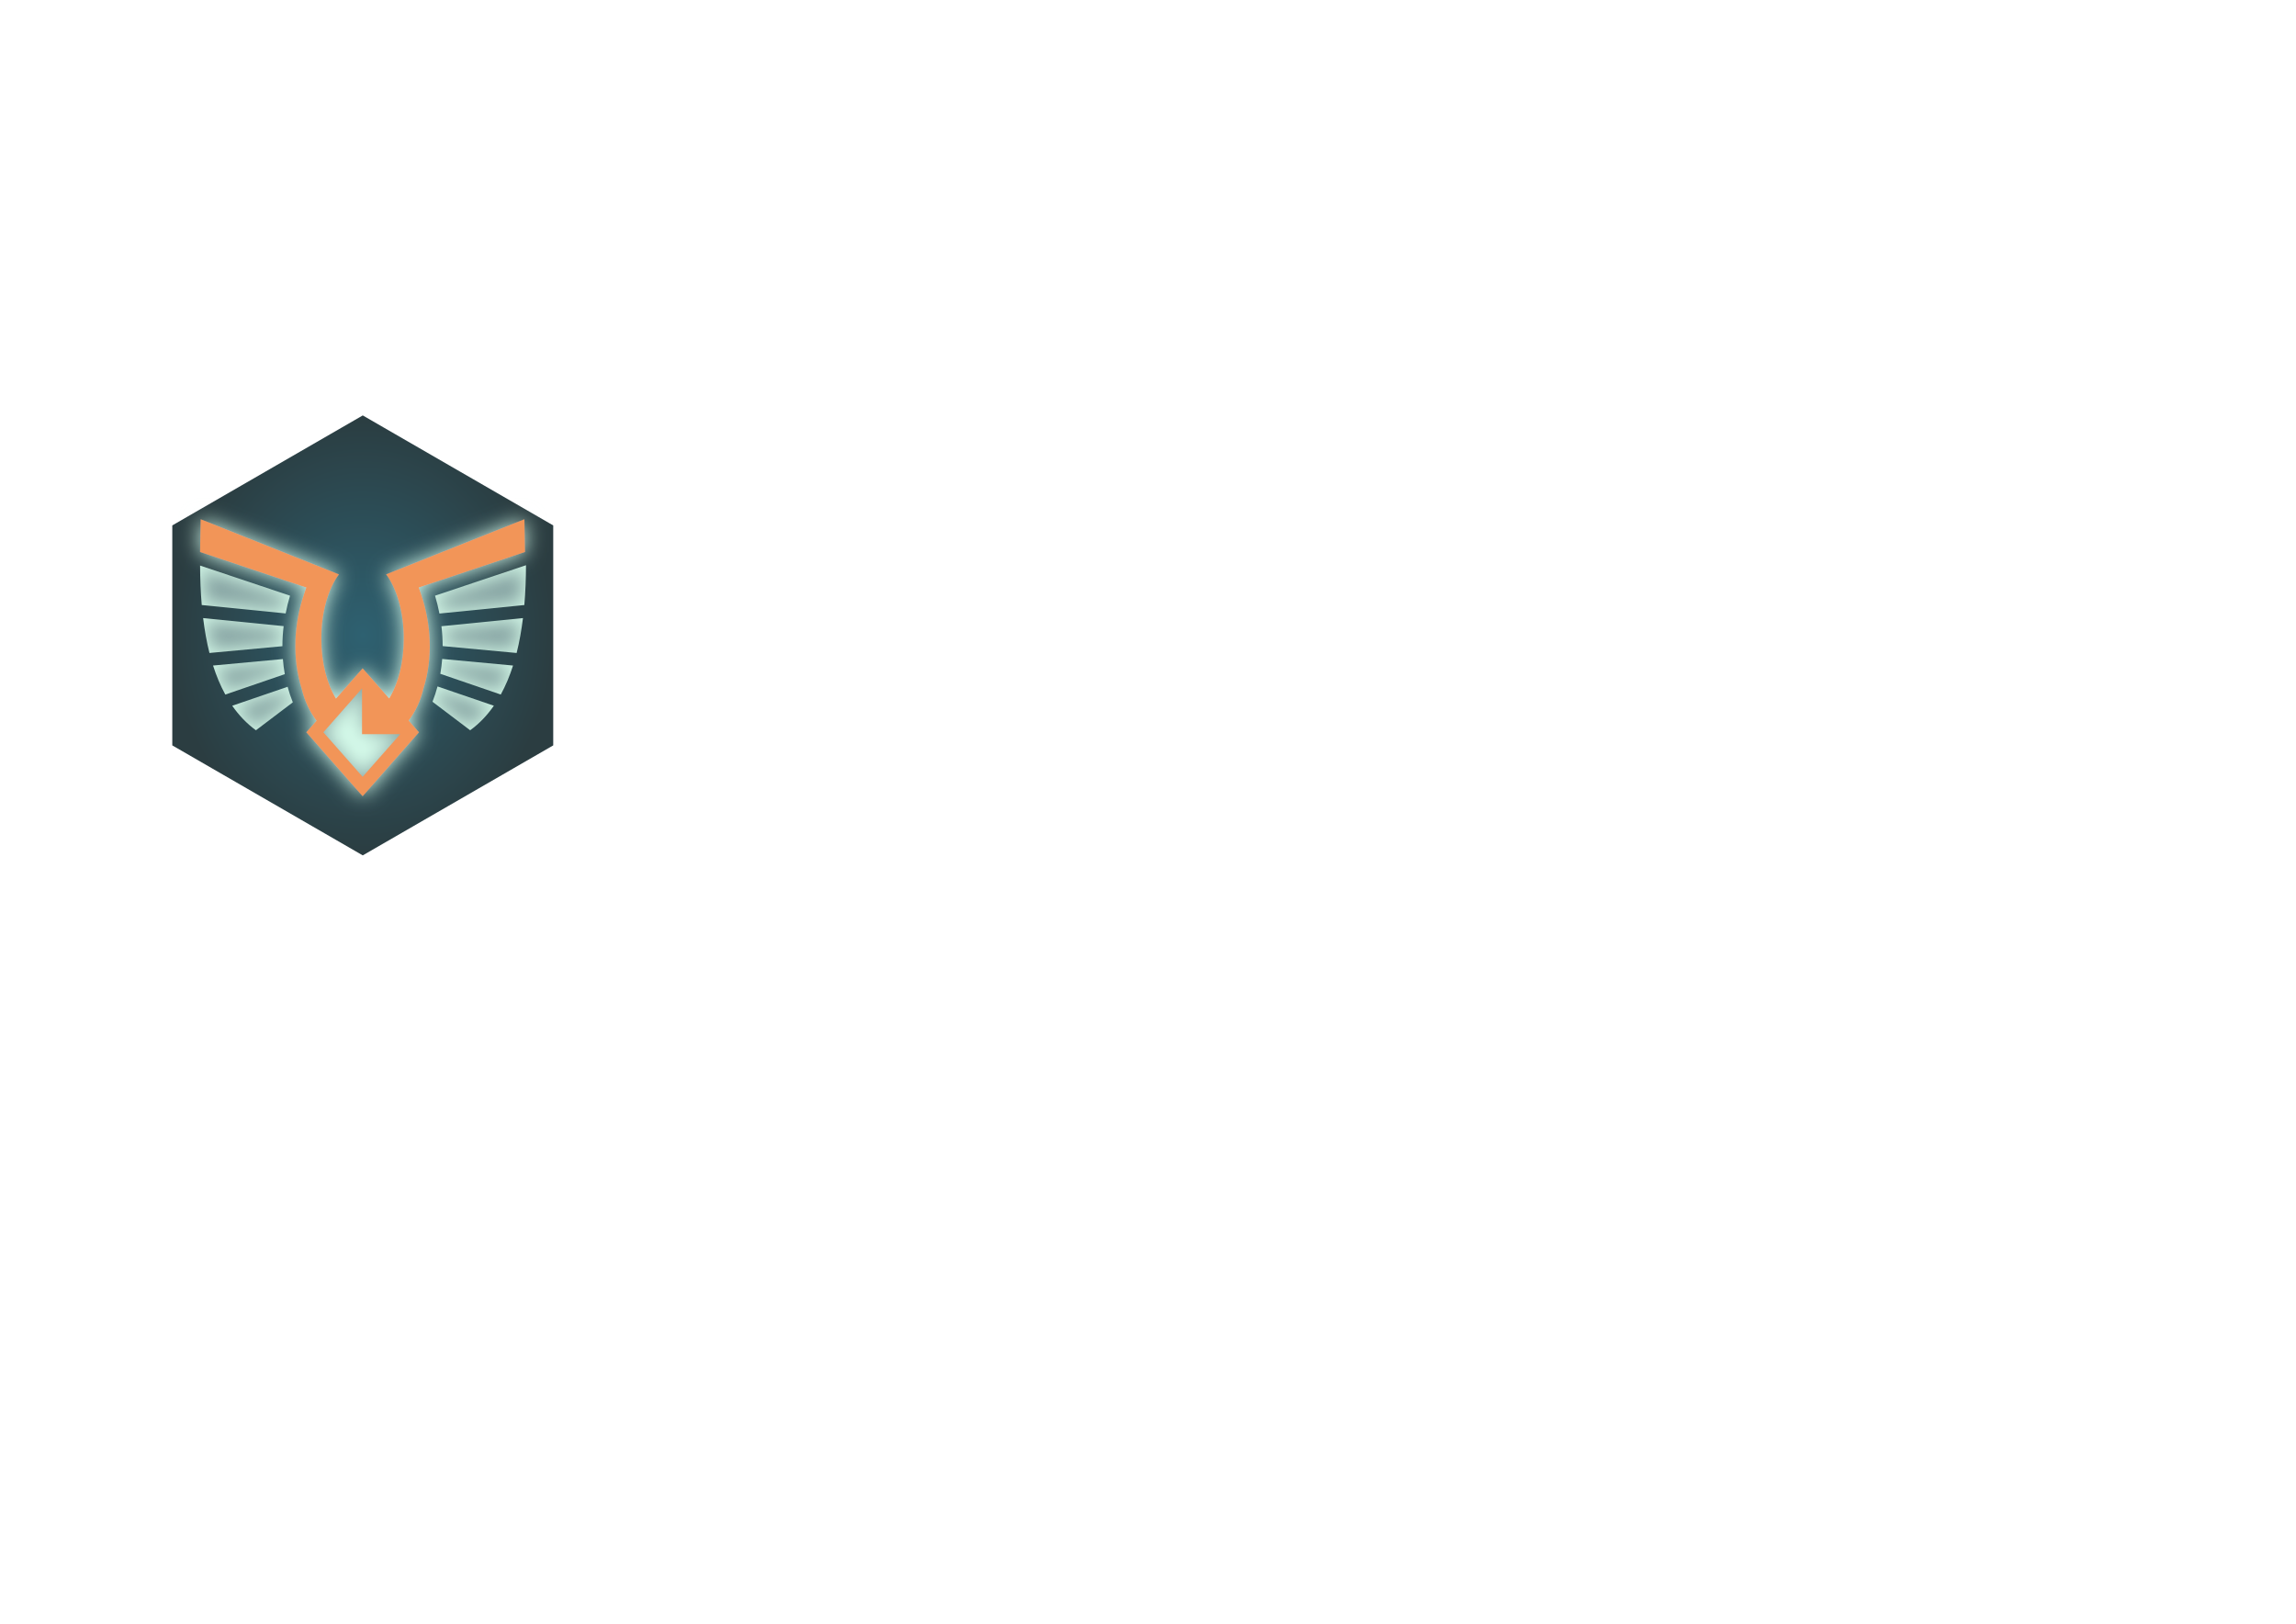
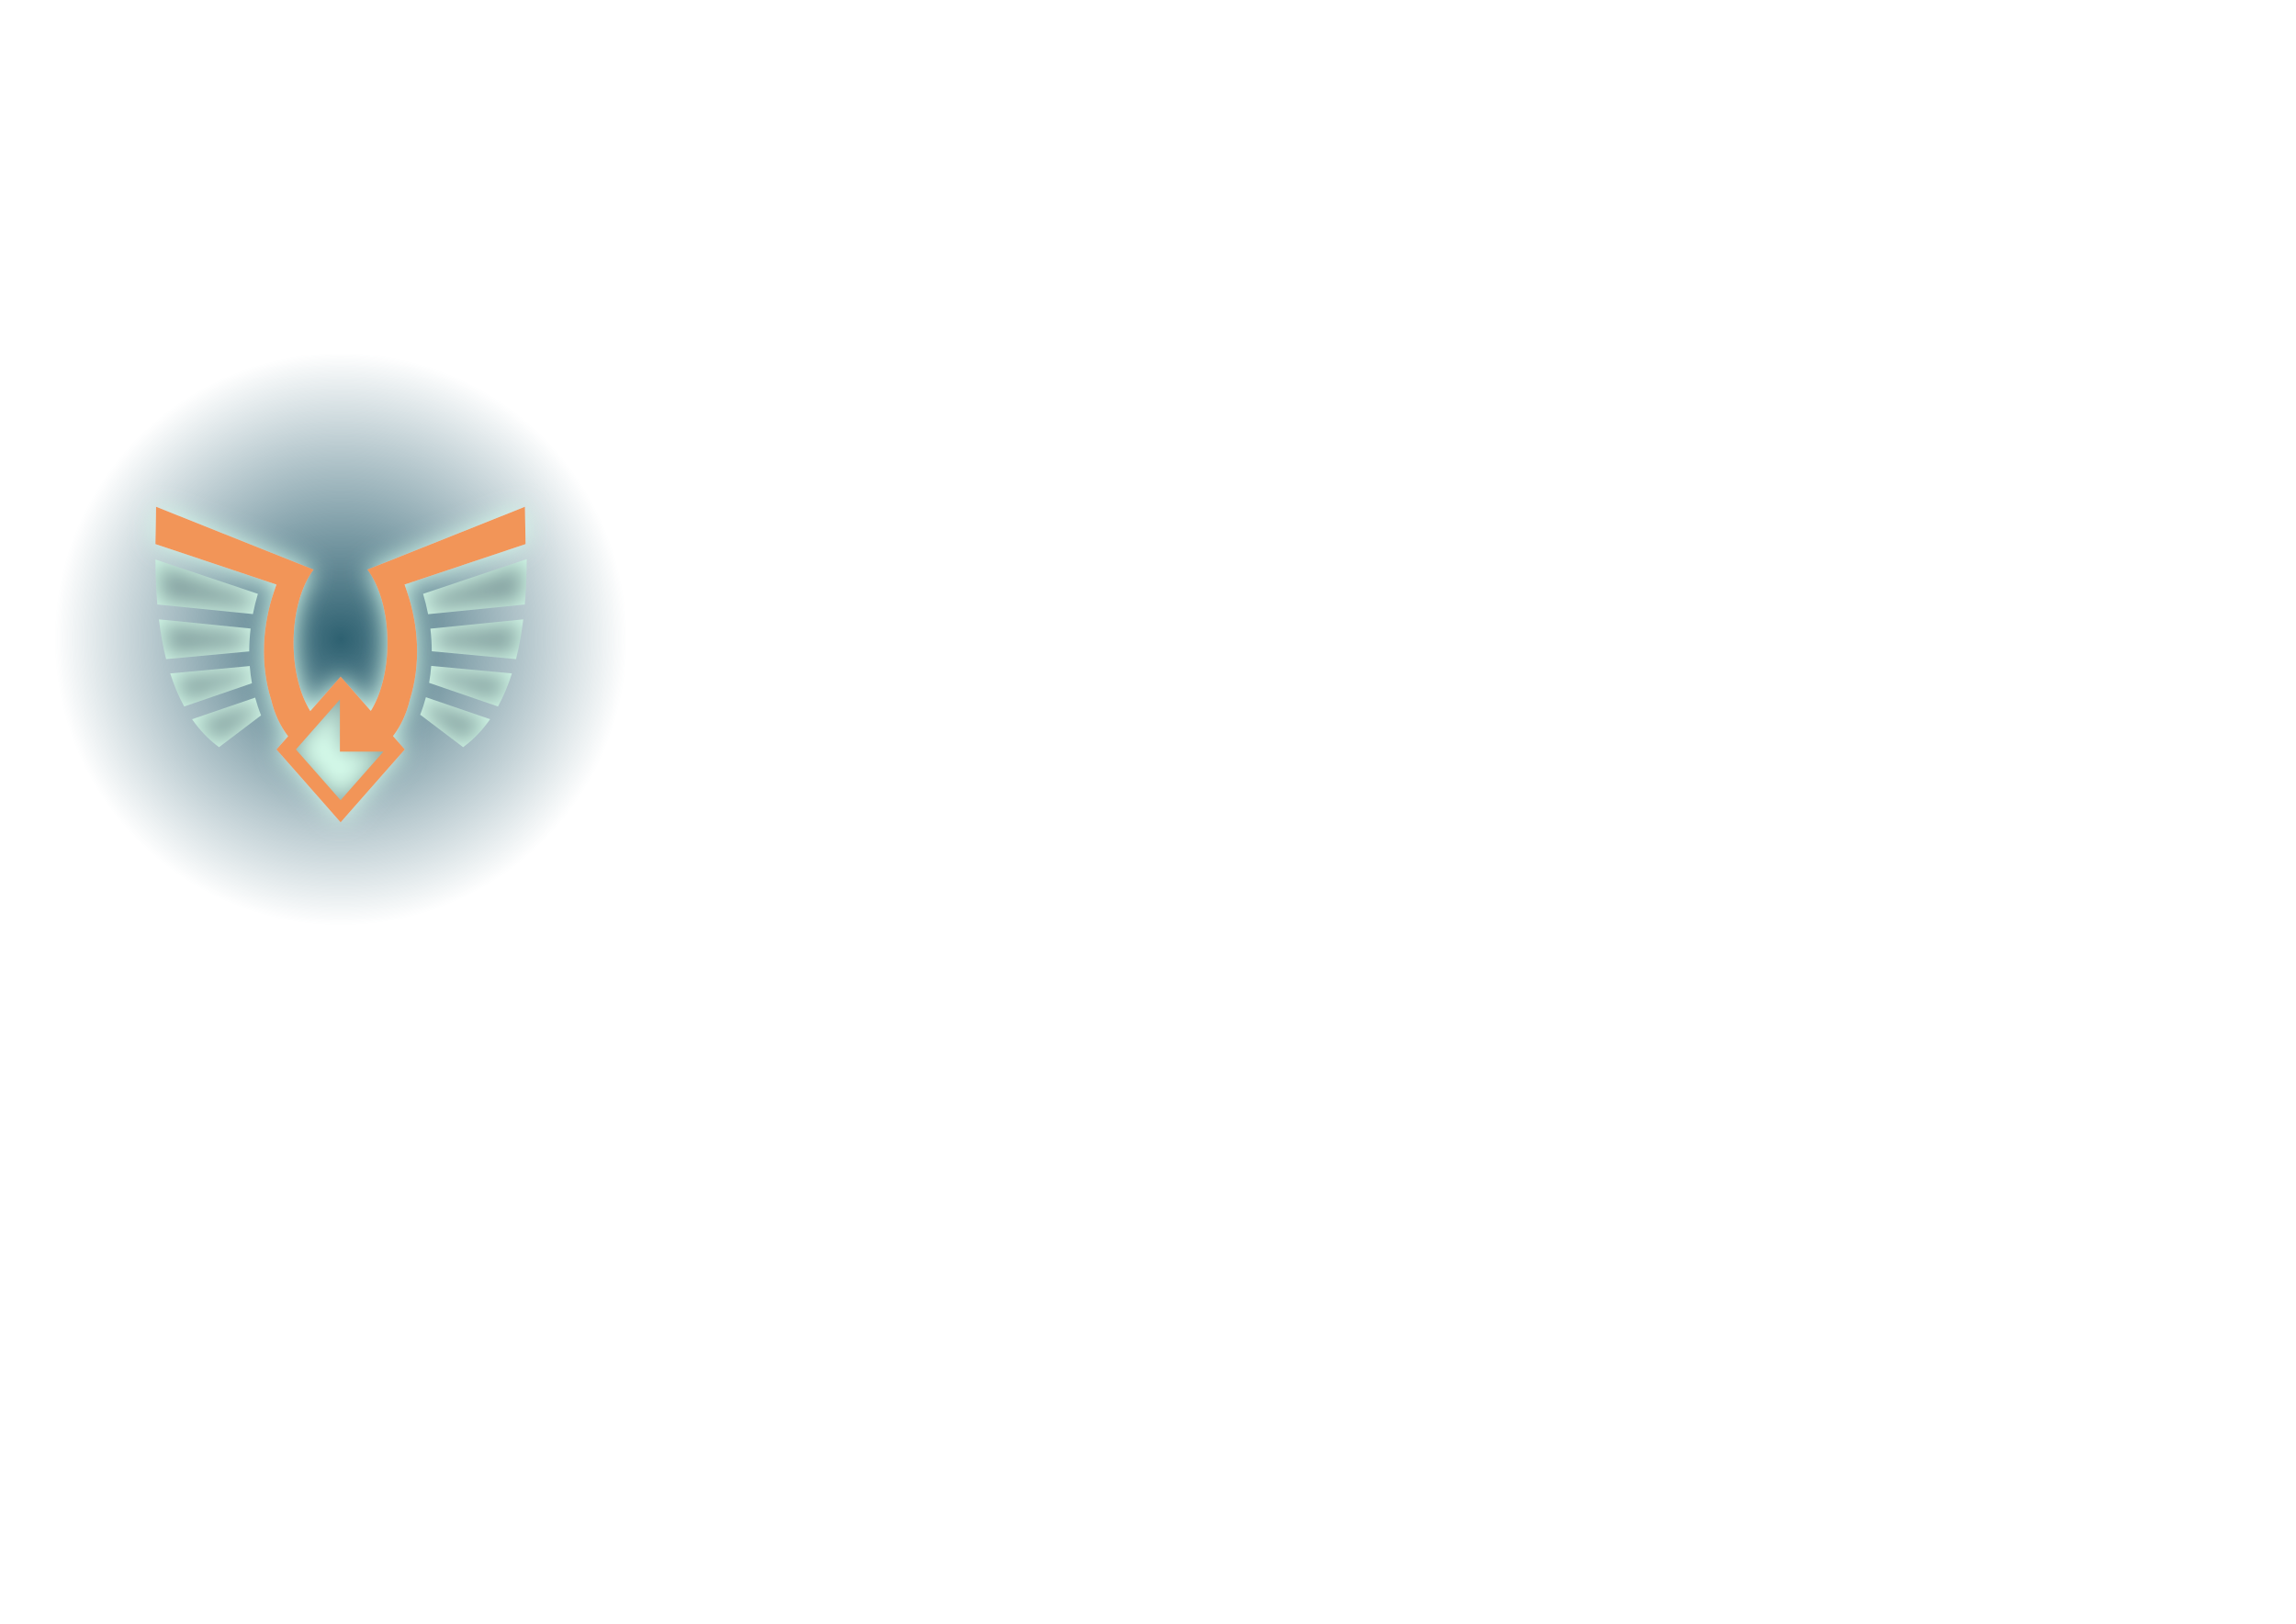
<svg xmlns="http://www.w3.org/2000/svg" xmlns:xlink="http://www.w3.org/1999/xlink" width="297mm" height="210mm" viewBox="0 0 1052.362 744.094" id="svg2" version="1.1">
  <defs id="defs4">
    <linearGradient id="linearGradient5804-5-3">
      <stop style="stop-color:#f29559;stop-opacity:1;" offset="0" id="stop5832" />
      <stop style="stop-color:#d7fdec;stop-opacity:1" offset="1" id="stop5834" />
    </linearGradient>
    <filter y="-100%" x="-100%" width="300%" height="300%" id="shadow-2">
      <feFlood id="feFlood5582" result="flood" flood-color="#d7fdec" />
      <feComposite id="feComposite5584" result="composite" operator="atop" in2="SourceGraphic" in="flood" />
      <feGaussianBlur id="feGaussianBlur5586" result="blur" stdDeviation="15" in="composite" />
      <feOffset id="feOffset5588" result="offset" dy="0" dx="0" />
      <feComposite id="feComposite5590" operator="over" in2="offset" in="SourceGraphic" />
    </filter>
    <filter y="-100%" x="-100%" width="300%" height="300%" id="shadow-3">
      <feFlood id="feFlood5593" result="flood" flood-color="#d7fdec" />
      <feComposite id="feComposite5595" result="composite" operator="out" in2="SourceGraphic" in="flood" />
      <feGaussianBlur id="feGaussianBlur5597" result="blur" stdDeviation="15" in="composite" />
      <feOffset id="feOffset5599" result="offset" dy="0" dx="0" />
      <feComposite id="feComposite5601" operator="atop" in2="SourceGraphic" in="offset" />
    </filter>
    <filter y="-100%" x="-100%" width="300%" height="300%" id="shadow-4">
      <feFlood id="feFlood5604" result="flood" flood-color="#d7fdec" />
      <feComposite id="feComposite5606" result="composite" operator="out" in2="SourceGraphic" in="flood" />
      <feGaussianBlur id="feGaussianBlur5608" result="blur" stdDeviation="15" in="composite" />
      <feOffset id="feOffset5610" result="offset" dy="0" dx="0" />
      <feComposite id="feComposite5612" operator="atop" in2="SourceGraphic" in="offset" />
    </filter>
    <filter y="-100%" x="-100%" width="300%" height="300%" id="shadow-5">
      <feFlood id="feFlood5615" result="flood" flood-color="#d7fdec" />
      <feComposite id="feComposite5617" result="composite" operator="out" in2="SourceGraphic" in="flood" />
      <feGaussianBlur id="feGaussianBlur5619" result="blur" stdDeviation="15" in="composite" />
      <feOffset id="feOffset5621" result="offset" dy="0" dx="0" />
      <feComposite id="feComposite5623" operator="atop" in2="SourceGraphic" in="offset" />
    </filter>
    <filter y="-100%" x="-100%" width="300%" height="300%" id="shadow-6">
      <feFlood id="feFlood5626" result="flood" flood-color="#d7fdec" />
      <feComposite id="feComposite5628" result="composite" operator="out" in2="SourceGraphic" in="flood" />
      <feGaussianBlur id="feGaussianBlur5630" result="blur" stdDeviation="15" in="composite" />
      <feOffset id="feOffset5632" result="offset" dy="0" dx="0" />
      <feComposite id="feComposite5634" operator="atop" in2="SourceGraphic" in="offset" />
    </filter>
    <filter y="-100%" x="-100%" width="300%" height="300%" id="shadow-7">
      <feFlood id="feFlood5637" result="flood" flood-color="#d7fdec" />
      <feComposite id="feComposite5639" result="composite" operator="out" in2="SourceGraphic" in="flood" />
      <feGaussianBlur id="feGaussianBlur5641" result="blur" stdDeviation="15" in="composite" />
      <feOffset id="feOffset5643" result="offset" dy="0" dx="0" />
      <feComposite id="feComposite5645" operator="atop" in2="SourceGraphic" in="offset" />
    </filter>
    <filter y="-100%" x="-100%" width="300%" height="300%" id="shadow-8">
      <feFlood id="feFlood5648" result="flood" flood-color="#d7fdec" />
      <feComposite id="feComposite5650" result="composite" operator="out" in2="SourceGraphic" in="flood" />
      <feGaussianBlur id="feGaussianBlur5652" result="blur" stdDeviation="15" in="composite" />
      <feOffset id="feOffset5654" result="offset" dy="0" dx="0" />
      <feComposite id="feComposite5656" operator="atop" in2="SourceGraphic" in="offset" />
    </filter>
    <filter y="-100%" x="-100%" width="300%" height="300%" id="shadow-9">
      <feFlood id="feFlood5659" result="flood" flood-color="#d7fdec" />
      <feComposite id="feComposite5661" result="composite" operator="out" in2="SourceGraphic" in="flood" />
      <feGaussianBlur id="feGaussianBlur5663" result="blur" stdDeviation="15" in="composite" />
      <feOffset id="feOffset5665" result="offset" dy="0" dx="0" />
      <feComposite id="feComposite5667" operator="atop" in2="SourceGraphic" in="offset" />
    </filter>
    <filter y="-100%" x="-100%" width="300%" height="300%" id="shadow-10">
      <feFlood id="feFlood5670" result="flood" flood-color="#d7fdec" />
      <feComposite id="feComposite5672" result="composite" operator="out" in2="SourceGraphic" in="flood" />
      <feGaussianBlur id="feGaussianBlur5674" result="blur" stdDeviation="15" in="composite" />
      <feOffset id="feOffset5676" result="offset" dy="0" dx="0" />
      <feComposite id="feComposite5678" operator="atop" in2="SourceGraphic" in="offset" />
    </filter>
    <filter y="-100%" x="-100%" width="300%" height="300%" id="shadow-11">
      <feFlood id="feFlood5681" result="flood" flood-color="#83a0a0" />
      <feComposite id="feComposite5683" result="composite" operator="out" in2="SourceGraphic" in="flood" />
      <feGaussianBlur id="feGaussianBlur5685" result="blur" stdDeviation="15" in="composite" />
      <feOffset id="feOffset5687" result="offset" dy="0" dx="0" />
      <feComposite id="feComposite5689" operator="atop" in2="SourceGraphic" in="offset" />
    </filter>
    <radialGradient id="gradient-0" gradientTransform="scale(0.9305996,1.074576)" cx="275.091" cy="238.233" fx="275.091" fy="238.233" r="238.233" gradientUnits="userSpaceOnUse">
      <stop id="stop5692" stop-opacity="1" stop-color="#2e6171" offset="0%" />
      <stop id="stop5694" stop-opacity="1" stop-color="#2b3d41" offset="100%" />
    </radialGradient>
    <linearGradient xlink:href="#linearGradient5804-5-3" id="linearGradient5810" x1="307.966" y1="275.246" x2="1033.86" y2="275.246" gradientUnits="userSpaceOnUse" />
+     <filter y="-100%" x="-100%" width="300%" height="300%" id="shadow-2-3">
+       <feFlood id="feFlood4529" result="flood" flood-color="#d7fdec" />
+       <feComposite id="feComposite4531" result="composite" operator="atop" in2="SourceGraphic" in="flood" />
+       <feGaussianBlur id="feGaussianBlur4533" result="blur" stdDeviation="15" in="composite" />
+       <feOffset id="feOffset4535" result="offset" dy="0" dx="0" />
+       <feComposite id="feComposite4537" operator="over" in2="offset" in="SourceGraphic" />
+     </filter>
+     <filter y="-100%" x="-100%" width="300%" height="300%" id="shadow-3-6">
+       <feFlood id="feFlood4540" result="flood" flood-color="#d7fdec" />
+       <feComposite id="feComposite4542" result="composite" operator="out" in2="SourceGraphic" in="flood" />
+       <feGaussianBlur id="feGaussianBlur4544" result="blur" stdDeviation="15" in="composite" />
+       <feOffset id="feOffset4546" result="offset" dy="0" dx="0" />
+       <feComposite id="feComposite4548" operator="atop" in2="SourceGraphic" in="offset" />
+     </filter>
+     <filter y="-100%" x="-100%" width="300%" height="300%" id="shadow-4-7">
+       <feFlood id="feFlood4551" result="flood" flood-color="#d7fdec" />
+       <feComposite id="feComposite4553" result="composite" operator="out" in2="SourceGraphic" in="flood" />
+       <feGaussianBlur id="feGaussianBlur4555" result="blur" stdDeviation="15" in="composite" />
+       <feOffset id="feOffset4557" result="offset" dy="0" dx="0" />
+       <feComposite id="feComposite4559" operator="atop" in2="SourceGraphic" in="offset" />
+     </filter>
+     <filter y="-100%" x="-100%" width="300%" height="300%" id="shadow-5-5">
+       <feFlood id="feFlood4562" result="flood" flood-color="#d7fdec" />
+       <feComposite id="feComposite4564" result="composite" operator="out" in2="SourceGraphic" in="flood" />
+       <feGaussianBlur id="feGaussianBlur4566" result="blur" stdDeviation="15" in="composite" />
+       <feOffset id="feOffset4568" result="offset" dy="0" dx="0" />
+       <feComposite id="feComposite4570" operator="atop" in2="SourceGraphic" in="offset" />
+     </filter>
+     <filter y="-100%" x="-100%" width="300%" height="300%" id="shadow-6-3">
+       <feFlood id="feFlood4573" result="flood" flood-color="#d7fdec" />
+       <feComposite id="feComposite4575" result="composite" operator="out" in2="SourceGraphic" in="flood" />
+       <feGaussianBlur id="feGaussianBlur4577" result="blur" stdDeviation="15" in="composite" />
+       <feOffset id="feOffset4579" result="offset" dy="0" dx="0" />
+       <feComposite id="feComposite4581" operator="atop" in2="SourceGraphic" in="offset" />
+     </filter>
+     <filter y="-100%" x="-100%" width="300%" height="300%" id="shadow-7-5">
+       <feFlood id="feFlood4584" result="flood" flood-color="#d7fdec" />
+       <feComposite id="feComposite4586" result="composite" operator="out" in2="SourceGraphic" in="flood" />
+       <feGaussianBlur id="feGaussianBlur4588" result="blur" stdDeviation="15" in="composite" />
+       <feOffset id="feOffset4590" result="offset" dy="0" dx="0" />
+       <feComposite id="feComposite4592" operator="atop" in2="SourceGraphic" in="offset" />
+     </filter>
+     <filter y="-100%" x="-100%" width="300%" height="300%" id="shadow-8-6">
+       <feFlood id="feFlood4595" result="flood" flood-color="#d7fdec" />
+       <feComposite id="feComposite4597" result="composite" operator="out" in2="SourceGraphic" in="flood" />
+       <feGaussianBlur id="feGaussianBlur4599" result="blur" stdDeviation="15" in="composite" />
+       <feOffset id="feOffset4601" result="offset" dy="0" dx="0" />
+       <feComposite id="feComposite4603" operator="atop" in2="SourceGraphic" in="offset" />
+     </filter>
+     <filter y="-100%" x="-100%" width="300%" height="300%" id="shadow-9-2">
+       <feFlood id="feFlood4606" result="flood" flood-color="#d7fdec" />
+       <feComposite id="feComposite4608" result="composite" operator="out" in2="SourceGraphic" in="flood" />
+       <feGaussianBlur id="feGaussianBlur4610" result="blur" stdDeviation="15" in="composite" />
+       <feOffset id="feOffset4612" result="offset" dy="0" dx="0" />
+       <feComposite id="feComposite4614" operator="atop" in2="SourceGraphic" in="offset" />
+     </filter>
+     <filter y="-100%" x="-100%" width="300%" height="300%" id="shadow-10-9">
+       <feFlood id="feFlood4617" result="flood" flood-color="#d7fdec" />
+       <feComposite id="feComposite4619" result="composite" operator="out" in2="SourceGraphic" in="flood" />
+       <feGaussianBlur id="feGaussianBlur4621" result="blur" stdDeviation="15" in="composite" />
+       <feOffset id="feOffset4623" result="offset" dy="0" dx="0" />
+       <feComposite id="feComposite4625" operator="atop" in2="SourceGraphic" in="offset" />
+     </filter>
+     <filter y="-100%" x="-100%" width="300%" height="300%" id="shadow-11-1">
+       <feFlood id="feFlood4628" result="flood" flood-color="#83a0a0" />
+       <feComposite id="feComposite4630" result="composite" operator="out" in2="SourceGraphic" in="flood" />
+       <feGaussianBlur id="feGaussianBlur4632" result="blur" stdDeviation="15" in="composite" />
+       <feOffset id="feOffset4634" result="offset" dy="0" dx="0" />
+       <feComposite id="feComposite4636" operator="atop" in2="SourceGraphic" in="offset" />
+     </filter>
+     <radialGradient id="gradient-0-2" cx="256" cy="256" fx="256" fy="256" r="256" gradientUnits="userSpaceOnUse">
+       <stop id="stop4639" stop-opacity="1" stop-color="#2e6171" offset="0%" />
+       <stop id="stop4641" stop-opacity="0" stop-color="#2e6171" offset="100%" />
+     </radialGradient>
+     <linearGradient xlink:href="#linearGradient5804-5-3" id="linearGradient4309" gradientUnits="userSpaceOnUse" x1="307.966" y1="275.246" x2="1033.86" y2="275.246" />
+     <linearGradient xlink:href="#linearGradient5804-5-3" id="linearGradient4311" gradientUnits="userSpaceOnUse" x1="307.966" y1="275.246" x2="1033.86" y2="275.246" />
+     <linearGradient xlink:href="#linearGradient5804-5-3" id="linearGradient4313" gradientUnits="userSpaceOnUse" x1="307.966" y1="275.246" x2="1033.86" y2="275.246" />
  </defs>
  <g id="layer1" transform="translate(0,-308.2677)">
+     <g id="g4736" transform="matrix(0.5126836,0,0,0.5126836,24.93318,469.8978)">
+       <circle style="fill:url(#gradient-0-2)" id="circle4643" r="256" cy="256" cx="256" />
+       <g id="g4645" class="">
+         <g id="g4647" transform="matrix(0.7,0,0,0.7,76.8,76.8)">
+           <path style="fill:#f29559;filter:url(#shadow-2-3)" id="path4649" d="m 20.156,87 -0.875,47.688 145.564,48.718 8.937,2.97 -3.06,8.905 c -14.857,43.4 -17.932,93.212 -3.564,138.47 4.103,17.557 11.6,33.377 21.53,46.344 l -9.405,10.656 -5.468,6.188 5.47,6.156 69.53,78.97 7.032,7.936 7,-7.938 69.562,-78.968 5.438,-6.156 -5.438,-6.188 -9.562,-10.875 c 9.85,-12.927 17.294,-28.664 21.375,-46.125 14.367,-45.258 11.292,-95.07 -3.564,-138.47 l -3.062,-8.905 8.937,-2.97 L 492.097,134.688 491.22,87 289.97,167.188 c 15.49,20.604 25.624,54.782 25.624,93.468 0,34.853 -8.233,66.033 -21.188,86.938 l -31.562,-35.813 -7,-7.936 -7.03,7.937 -31.72,36 c -13.023,-20.904 -21.313,-52.165 -21.313,-87.124 0,-38.664 10.118,-72.83 25.595,-93.437 L 20.155,87 Z" class="" />
+           <path style="fill:#83a0a0;filter:url(#shadow-3-6)" id="path4651" d="M 493.5,153.906 361.156,198.22 c 2.563,8.47 4.695,17.156 6.406,25.968 l 123.532,-12.375 c 1.643,-19.07 2.36,-38.526 2.406,-57.907 z" class="" />
+           <path style="fill:#83a0a0;filter:url(#shadow-4-7)" id="path4653" d="m 19.344,154.406 c 0.057,19.218 0.776,38.496 2.406,57.406 l 122.063,12.22 c 1.706,-8.758 3.827,-17.39 6.375,-25.813 L 19.344,154.405 Z" class="" />
+           <path style="fill:#83a0a0;filter:url(#shadow-5-5)" id="path4655" d="m 23.75,230.812 c 2.137,17.497 5.116,34.54 9.22,50.75 l 106.124,-9.843 c 0.017,-9.794 0.65,-19.534 1.812,-29.19 L 23.75,230.813 Z" class="" />
+           <path style="fill:#83a0a0;filter:url(#shadow-6-3)" id="path4657" d="M 489.094,230.812 370.47,242.656 c 1.145,9.562 1.757,19.21 1.78,28.906 l 107.625,10 c 4.102,-16.208 7.082,-33.257 9.22,-50.75 z" class="" />
+           <path style="fill:#83a0a0;filter:url(#shadow-7-5)" id="path4659" d="m 371.564,290.25 c -0.558,7.228 -1.46,14.45 -2.72,21.625 l 87.97,30.156 c 7.116,-12.94 13.018,-27.084 17.842,-42.186 l -103.094,-9.594 z" class="" />
+           <path style="fill:#83a0a0;filter:url(#shadow-8-6)" id="path4661" d="m 139.781,290.406 -101.593,9.438 c 4.824,15.1 10.73,29.25 17.844,42.187 l 86.564,-29.655 c -1.298,-7.288 -2.242,-14.624 -2.813,-21.97 z" class="" />
+           <path style="fill:#83a0a0;filter:url(#shadow-9-2)" id="path4663" d="m 364.781,330.25 c -2.015,7.52 -4.447,14.958 -7.342,22.28 L 412.28,394 c 13.427,-9.784 24.838,-21.827 34.47,-35.688 L 364.78,330.25 Z" class="" />
+           <path style="fill:#83a0a0;filter:url(#shadow-10-9)" id="path4665" d="m 146.689,330.72 -80.595,27.59 c 9.63,13.86 21.04,25.904 34.47,35.688 l 53.686,-40.625 c -2.98,-7.443 -5.493,-15.007 -7.563,-22.656 z" class="" />
+           <path style="fill:#d7fdec;filter:url(#shadow-11-1)" id="path4667" d="m 254.939,333.125 0,66.563 55.561,0 -54.688,62.03 -57.093,-64.78 56.218,-63.813 z" class="selected" />
+         </g>
+       </g>
+     </g>
    <flowRoot xml:space="preserve" id="flowRoot4265" style="fill:black;stroke:none;stroke-opacity:1;stroke-width:1px;stroke-linejoin:miter;stroke-linecap:butt;fill-opacity:1;font-family:'Harry P';font-style:normal;font-weight:normal;font-size:30px;line-height:125%;letter-spacing:0px;word-spacing:0px;-inkscape-font-specification:'Harry P, Normal';font-stretch:normal;font-variant:normal;text-anchor:start;text-align:start;writing-mode:lr">
      <flowRegion id="flowRegion4267">
        <rect id="rect4269" width="323.249" height="147.482" x="351.533" y="222.856" />
      </flowRegion>
      <flowPara id="flowPara4271" />
    </flowRoot>
    <flowRoot xml:space="preserve" id="flowRoot4159" style="fill:black;stroke:none;stroke-opacity:1;stroke-width:1px;stroke-linejoin:miter;stroke-linecap:butt;fill-opacity:1;font-family:Orbitron;font-style:normal;font-weight:bold;font-size:60px;line-height:125%;letter-spacing:0px;word-spacing:0px;-inkscape-font-specification:'Orbitron Bold';font-stretch:normal;font-variant:normal;text-anchor:start;text-align:start;writing-mode:lr;">
      <flowRegion id="flowRegion4161">
        <rect id="rect4163" width="488.914" height="127.279" x="296.985" y="239.018" style="-inkscape-font-specification:'Orbitron Bold';font-family:Orbitron;font-weight:bold;font-style:normal;font-stretch:normal;font-variant:normal;font-size:60px;" />
      </flowRegion>
      <flowPara id="flowPara4165" />
    </flowRoot>
    <flowRoot xml:space="preserve" id="flowRoot4167" style="font-style:normal;font-variant:normal;font-weight:bold;font-stretch:normal;font-size:30px;line-height:125%;font-family:Orbitron;-inkscape-font-specification:'Orbitron Bold';text-align:start;letter-spacing:0px;word-spacing:0px;writing-mode:lr-tb;text-anchor:start;fill:#000000;fill-opacity:1;stroke:none;stroke-width:1px;stroke-linecap:butt;stroke-linejoin:miter;stroke-opacity:1;" transform="translate(0,308.2677)">
      <flowRegion id="flowRegion4169">
        <rect id="rect4171" width="377.797" height="66.67" x="363.655" y="257.201" style="-inkscape-font-specification:'Orbitron Bold';font-family:Orbitron;font-weight:bold;font-style:normal;font-stretch:normal;font-variant:normal;" />
      </flowRegion>
      <flowPara id="flowPara4173" />
    </flowRoot>
    <flowRoot xml:space="preserve" id="flowRoot4175" style="font-style:normal;font-variant:normal;font-weight:normal;font-stretch:normal;font-size:30px;line-height:125%;font-family:'Harry P';-inkscape-font-specification:'Harry P, Normal';text-align:start;letter-spacing:0px;word-spacing:0px;writing-mode:lr-tb;text-anchor:start;fill:#000000;fill-opacity:1;stroke:none;stroke-width:1px;stroke-linecap:butt;stroke-linejoin:miter;stroke-opacity:1" transform="translate(0,308.2677)">
      <flowRegion id="flowRegion4177">
        <rect id="rect4179" width="289.914" height="86.873" x="336.381" y="259.221" />
      </flowRegion>
      <flowPara id="flowPara4181" />
    </flowRoot>
    <flowRoot xml:space="preserve" id="flowRoot4193" style="fill:black;stroke:none;stroke-opacity:1;stroke-width:1px;stroke-linejoin:miter;stroke-linecap:butt;fill-opacity:1;font-family:Orbitron;font-style:normal;font-weight:bold;font-size:80px;line-height:125%;letter-spacing:0px;word-spacing:0px;-inkscape-font-specification:'Orbitron, Bold';font-stretch:normal;font-variant:normal;text-anchor:start;text-align:start;writing-mode:lr;">
      <flowRegion id="flowRegion4195">
        <rect id="rect4197" width="463.66" height="108.086" x="313.147" y="231.947" style="-inkscape-font-specification:'Orbitron, Bold';font-family:Orbitron;font-weight:bold;font-style:normal;font-stretch:normal;font-variant:normal;font-size:80px;text-anchor:start;text-align:start;writing-mode:lr;line-height:125%;" />
      </flowRegion>
      <flowPara id="flowPara4201" />
    </flowRoot>
-     <flowRoot xml:space="preserve" id="flowRoot4203" style="font-style:normal;font-variant:normal;font-weight:bold;font-stretch:normal;font-size:80px;line-height:125%;font-family:Orbitron;-inkscape-font-specification:'Orbitron, Bold';text-align:start;letter-spacing:0px;word-spacing:0px;writing-mode:lr-tb;text-anchor:start;fill:url(#linearGradient5810);fill-opacity:1.0;stroke:#2b3d41;stroke-width:3;stroke-linecap:butt;stroke-linejoin:miter;stroke-miterlimit:4;stroke-dasharray:none;stroke-opacity:1" transform="translate(-35.35534,332.5114)">
-       <flowRegion id="flowRegion4205" style="fill-opacity:1.0;fill:url(#linearGradient5810)">
-         <rect id="rect4207" width="784.888" height="116.168" x="305.066" y="221.846" style="fill:url(#linearGradient5810);fill-opacity:1.0;stroke:#2b3d41;stroke-width:3;stroke-miterlimit:4;stroke-dasharray:none;stroke-opacity:1" />
-       </flowRegion>
-       <flowPara id="flowPara4209" style="fill-opacity:1.0;fill:url(#linearGradient5810)">Ranger's Royale</flowPara>
-     </flowRoot>
-     <g id="g5789" transform="matrix(0.3937794,0,0,0.3937794,65.46053,498.6447)">
-       <polygon id="polygon5696" points="477.7,128 477.7,384 256,512 34.3,384 34.3,128 256,0 " style="fill:url(#gradient-0)" />
-       <g id="g5698" class="">
-         <g id="g5700" transform="matrix(0.8,0,0,0.8,51.2,51.2)">
-           <path id="path5702" d="m 20.156,87 -0.875,47.688 145.564,48.718 8.937,2.97 -3.06,8.905 c -14.857,43.4 -17.932,93.212 -3.564,138.47 4.103,17.557 11.6,33.377 21.53,46.344 l -9.405,10.656 -5.468,6.188 5.47,6.156 69.53,78.97 7.032,7.936 7,-7.938 69.562,-78.968 5.438,-6.156 -5.438,-6.188 -9.562,-10.875 c 9.85,-12.927 17.294,-28.664 21.375,-46.125 14.367,-45.258 11.292,-95.07 -3.564,-138.47 l -3.062,-8.905 8.937,-2.97 L 492.097,134.688 491.22,87 289.97,167.188 c 15.49,20.604 25.624,54.782 25.624,93.468 0,34.853 -8.233,66.033 -21.188,86.938 l -31.562,-35.813 -7,-7.936 -7.03,7.937 -31.72,36 c -13.023,-20.904 -21.313,-52.165 -21.313,-87.124 0,-38.664 10.118,-72.83 25.595,-93.437 L 20.155,87 Z" class="" style="fill:#f29559;filter:url(#shadow-2)" />
-           <path id="path5704" d="M 493.5,153.906 361.156,198.22 c 2.563,8.47 4.695,17.156 6.406,25.968 l 123.532,-12.375 c 1.643,-19.07 2.36,-38.526 2.406,-57.907 z" class="" style="fill:#83a0a0;filter:url(#shadow-3)" />
-           <path id="path5706" d="m 19.344,154.406 c 0.057,19.218 0.776,38.496 2.406,57.406 l 122.063,12.22 c 1.706,-8.758 3.827,-17.39 6.375,-25.813 L 19.344,154.405 Z" class="" style="fill:#83a0a0;filter:url(#shadow-4)" />
-           <path id="path5708" d="m 23.75,230.812 c 2.137,17.497 5.116,34.54 9.22,50.75 l 106.124,-9.843 c 0.017,-9.794 0.65,-19.534 1.812,-29.19 L 23.75,230.813 Z" class="" style="fill:#83a0a0;filter:url(#shadow-5)" />
-           <path id="path5710" d="M 489.094,230.812 370.47,242.656 c 1.145,9.562 1.757,19.21 1.78,28.906 l 107.625,10 c 4.102,-16.208 7.082,-33.257 9.22,-50.75 z" class="" style="fill:#83a0a0;filter:url(#shadow-6)" />
-           <path id="path5712" d="m 371.564,290.25 c -0.558,7.228 -1.46,14.45 -2.72,21.625 l 87.97,30.156 c 7.116,-12.94 13.018,-27.084 17.842,-42.186 l -103.094,-9.594 z" class="" style="fill:#83a0a0;filter:url(#shadow-7)" />
-           <path id="path5714" d="m 139.781,290.406 -101.593,9.438 c 4.824,15.1 10.73,29.25 17.844,42.187 l 86.564,-29.655 c -1.298,-7.288 -2.242,-14.624 -2.813,-21.97 z" class="" style="fill:#83a0a0;filter:url(#shadow-8)" />
-           <path id="path5716" d="m 364.781,330.25 c -2.015,7.52 -4.447,14.958 -7.342,22.28 L 412.28,394 c 13.427,-9.784 24.838,-21.827 34.47,-35.688 L 364.78,330.25 Z" class="" style="fill:#83a0a0;filter:url(#shadow-9)" />
-           <path id="path5718" d="m 146.689,330.72 -80.595,27.59 c 9.63,13.86 21.04,25.904 34.47,35.688 l 53.686,-40.625 c -2.98,-7.443 -5.493,-15.007 -7.563,-22.656 z" class="" style="fill:#83a0a0;filter:url(#shadow-10)" />
-           <path id="path5720" d="m 254.939,333.125 0,66.563 55.561,0 -54.688,62.03 -57.093,-64.78 56.218,-63.813 z" class="selected" style="fill:#d7fdec;filter:url(#shadow-11)" />
-         </g>
-       </g>
-     </g>
+     <flowRoot xml:space="preserve" id="flowRoot4203" style="font-style:normal;font-variant:normal;font-weight:bold;font-stretch:normal;font-size:80px;line-height:125%;font-family:Orbitron;-inkscape-font-specification:'Orbitron, Bold';text-align:start;letter-spacing:0px;word-spacing:0px;writing-mode:lr-tb;text-anchor:start;fill:url(#linearGradient5810);fill-opacity:1;stroke:#2b3d41;stroke-width:3;stroke-linecap:butt;stroke-linejoin:miter;stroke-miterlimit:4;stroke-dasharray:none;stroke-opacity:1" transform="translate(-35.35534,353.44)">
+       <flowRegion id="flowRegion4205" style="fill:url(#linearGradient4311);fill-opacity:1">
+         <rect id="rect4207" width="784.888" height="116.168" x="305.066" y="221.846" style="fill:url(#linearGradient4309);fill-opacity:1;stroke:#2b3d41;stroke-width:3;stroke-miterlimit:4;stroke-dasharray:none;stroke-opacity:1" />
+       </flowRegion>
+       <flowPara id="flowPara4209" style="fill:url(#linearGradient4313);fill-opacity:1">Ranger's Royale</flowPara>
+     </flowRoot>
  </g>
</svg>
